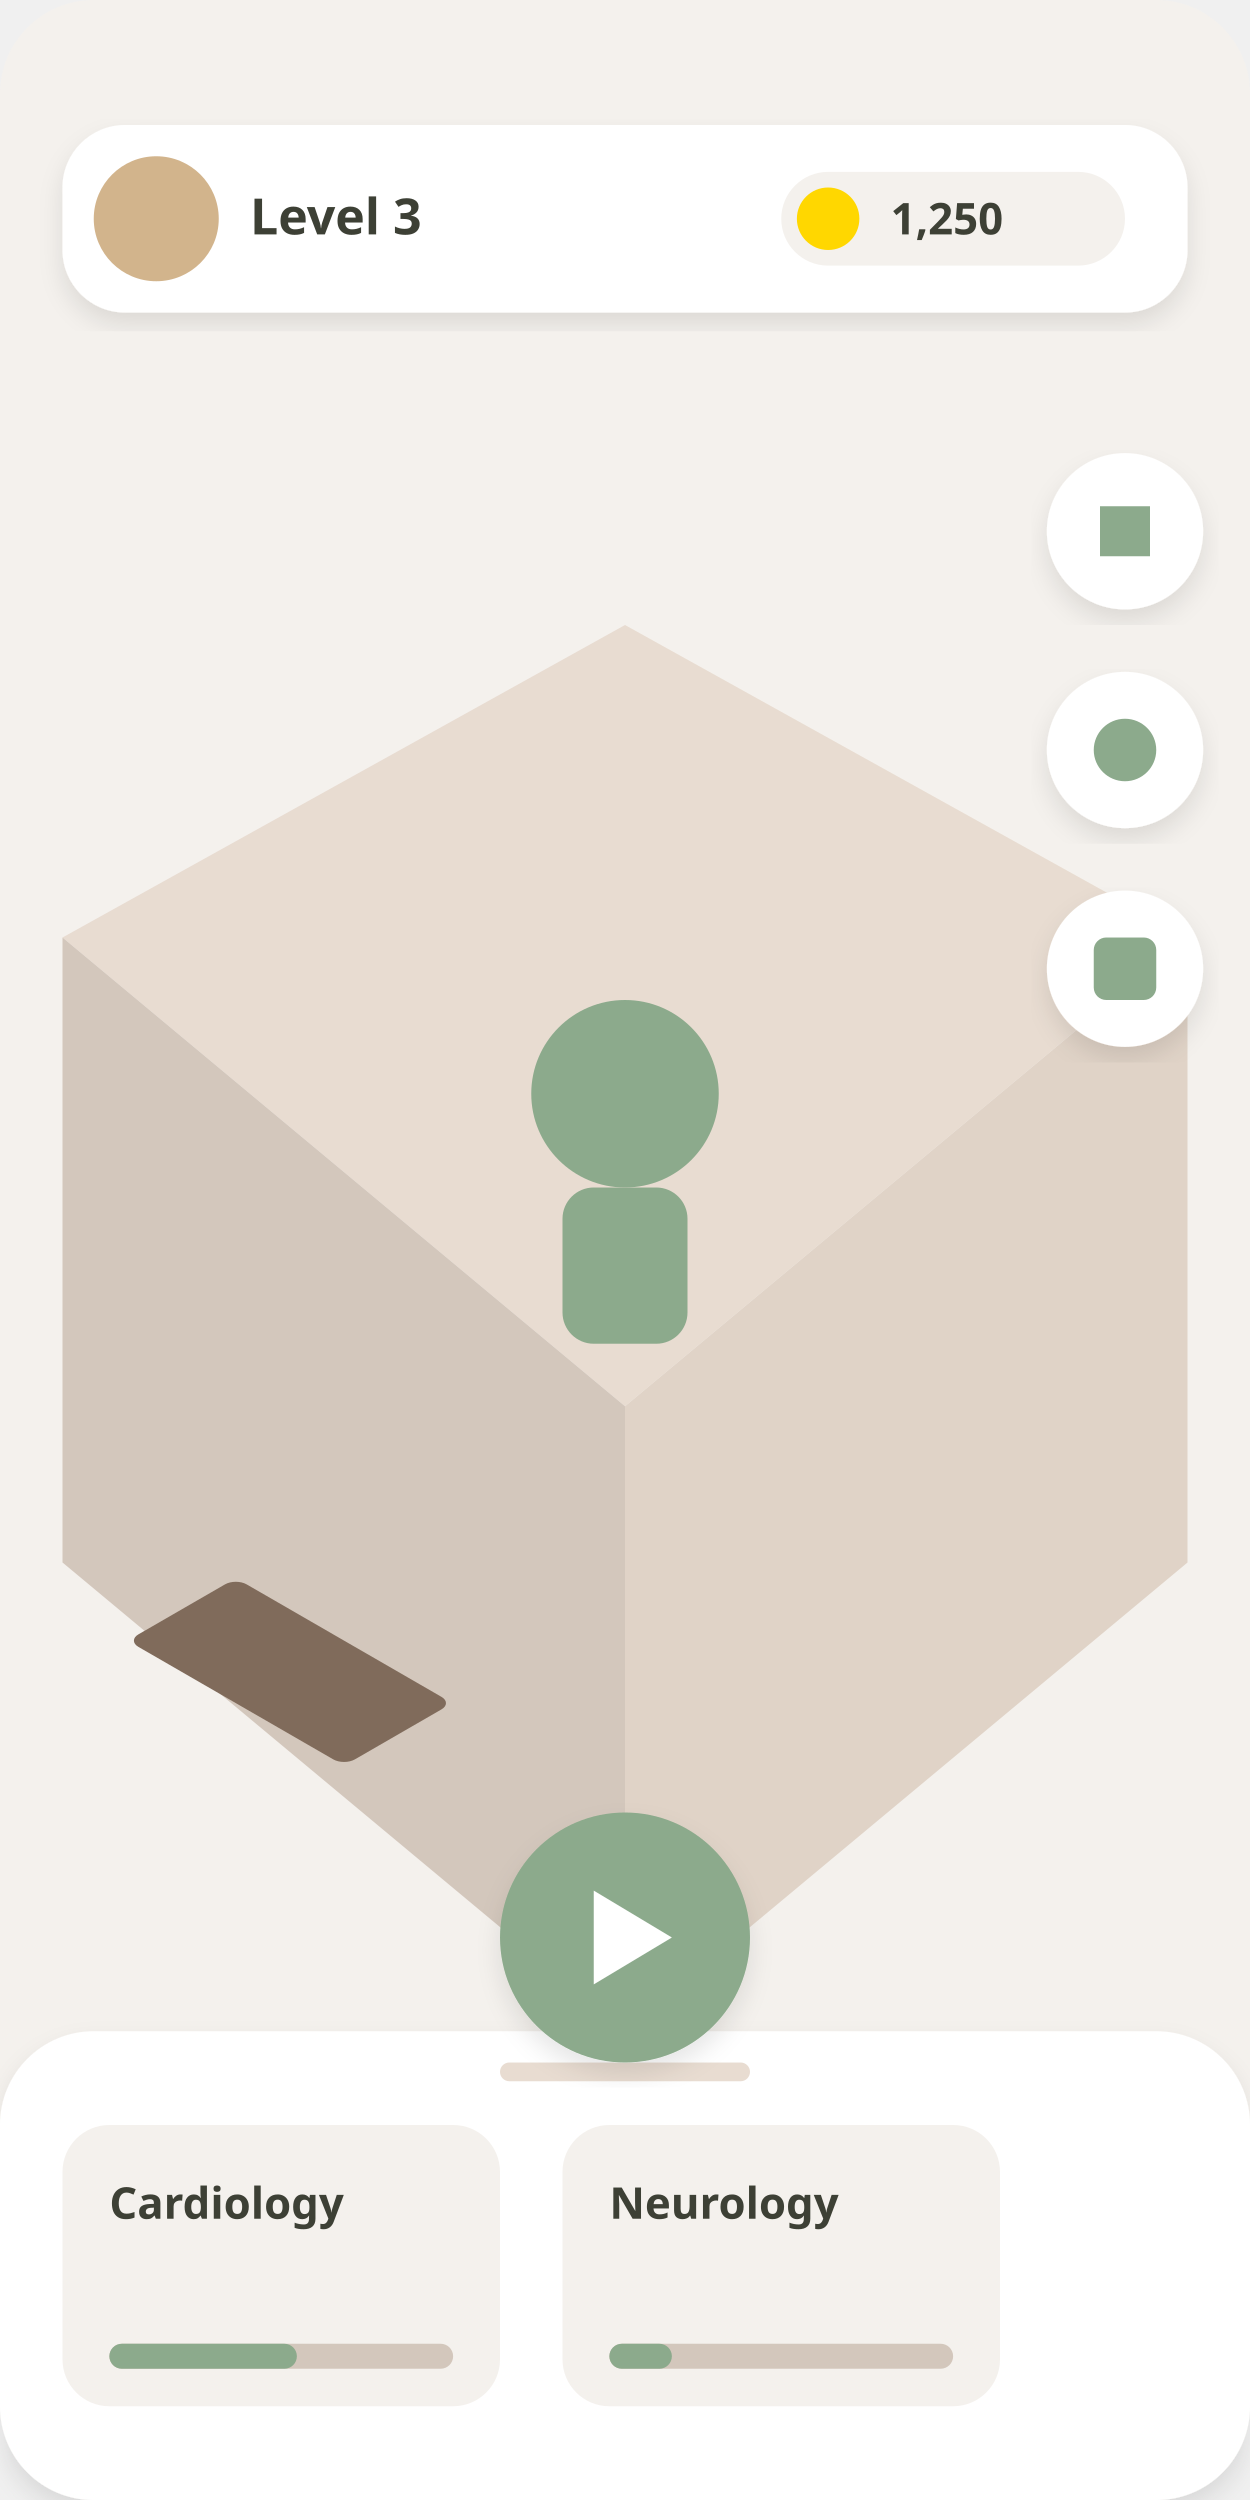
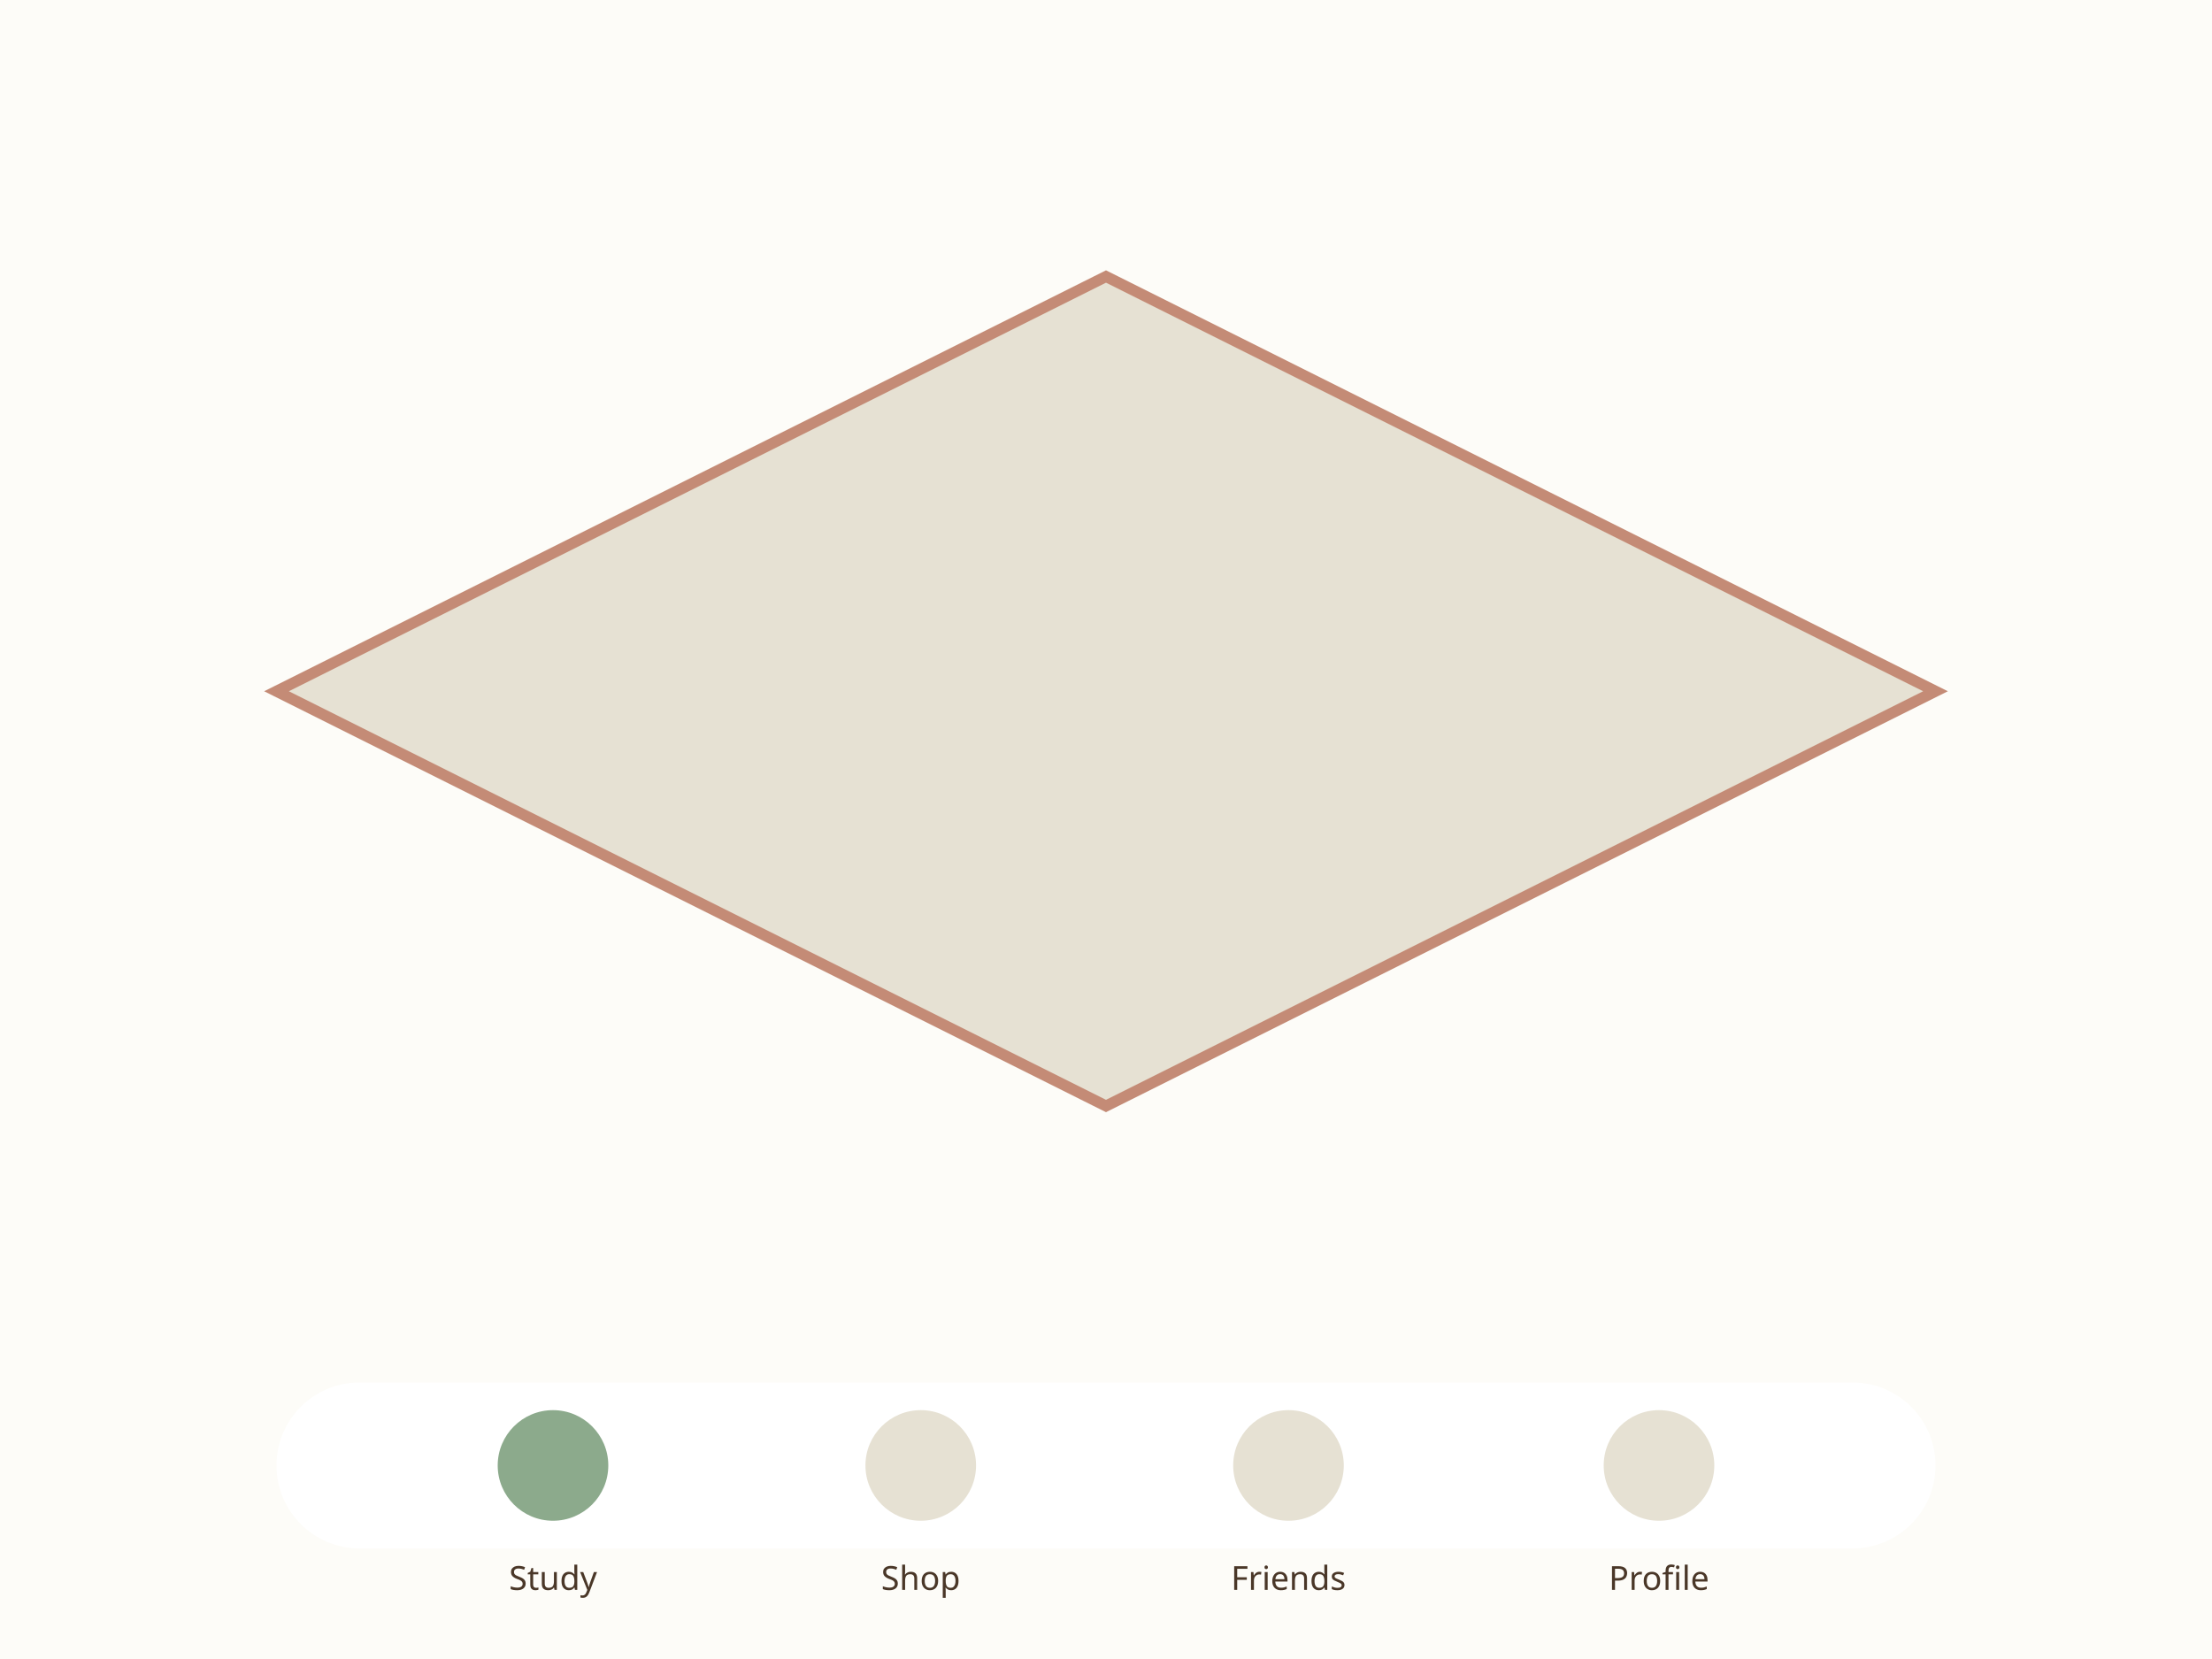
- <svg xmlns="http://www.w3.org/2000/svg" width="400" height="800">
-   <defs>
-     <filter id="shadow">
-       <feDropShadow dx="0" dy="4" stdDeviation="4" flood-color="#000" flood-opacity="0.1" />
-     </filter>
-   </defs>
-   <rect width="400" height="800" fill="#F4F1ED" rx="30" />
-   <polygon points="200,200 380,300 200,450 20,300" fill="#E8DCD1" />
-   <polygon points="20,300 200,450 200,650 20,500" fill="#D3C7BC" />
-   <polygon points="380,300 200,450 200,650 380,500" fill="#E0D3C7" />
-   <circle cx="200" cy="350" r="30" fill="#8CAA8C" />
-   <rect x="180" y="380" width="40" height="50" fill="#8CAA8C" rx="10" />
-   <rect x="230" y="420" width="80" height="40" fill="#806b5b" rx="4" transform="matrix(0.866 0.5 -0.866 0.5 240 180)" />
-   <rect x="20" y="40" width="360" height="60" fill="white" rx="20" filter="url(#shadow)" />
-   <circle cx="50" cy="70" r="20" fill="#D2B48C" />
-   <text x="80" y="75" font-family="sans-serif" font-weight="bold" font-size="16" fill="#3D4035">Level 3</text>
-   <rect x="250" y="55" width="110" height="30" fill="#F4F1ED" rx="15" />
-   <circle cx="265" cy="70" r="10" fill="#FFD700" />
-   <text x="285" y="75" font-family="sans-serif" font-weight="bold" font-size="14" fill="#3D4035">1,250</text>
-   <g transform="translate(340, 150)">
-     <circle cx="20" cy="20" r="25" fill="white" filter="url(#shadow)" />
-     <path d="M12 12h16v16h-16z" fill="#8CAA8C" />
-   </g>
-   <g transform="translate(340, 220)">
-     <circle cx="20" cy="20" r="25" fill="white" filter="url(#shadow)" />
-     <circle cx="20" cy="20" r="10" fill="#8CAA8C" />
-   </g>
-   <g transform="translate(340, 290)">
-     <circle cx="20" cy="20" r="25" fill="white" filter="url(#shadow)" />
-     <rect x="10" y="10" width="20" height="20" fill="#8CAA8C" rx="4" />
-   </g>
-   <rect x="0" y="650" width="400" height="150" fill="white" rx="30" filter="url(#shadow)" />
-   <rect x="160" y="660" width="80" height="6" fill="#E8DCD1" rx="3" />
-   <g transform="translate(20, 680)">
-     <rect x="0" y="0" width="140" height="90" fill="#F4F1ED" rx="15" />
-     <text x="15" y="30" font-family="sans-serif" font-weight="bold" font-size="14" fill="#3D4035">Cardiology</text>
-     <rect x="15" y="70" width="110" height="8" fill="#D3C7BC" rx="4" />
-     <rect x="15" y="70" width="60" height="8" fill="#8CAA8C" rx="4" />
-   </g>
-   <g transform="translate(180, 680)">
-     <rect x="0" y="0" width="140" height="90" fill="#F4F1ED" rx="15" />
-     <text x="15" y="30" font-family="sans-serif" font-weight="bold" font-size="14" fill="#3D4035">Neurology</text>
-     <rect x="15" y="70" width="110" height="8" fill="#D3C7BC" rx="4" />
-     <rect x="15" y="70" width="20" height="8" fill="#8CAA8C" rx="4" />
-   </g>
-   <circle cx="200" cy="620" r="40" fill="#8CAA8C" filter="url(#shadow)" />
-   <polygon points="190,605 215,620 190,635" fill="white" />
+ <svg xmlns="http://www.w3.org/2000/svg" viewBox="0 0 800 600">
+   <rect width="800" height="600" fill="#FDFCF8" />
+   <polygon points="400,100 700,250 400,400 100,250" fill="#E6E1D3" stroke="#C48B76" stroke-width="4" />
+   <rect x="100" y="500" width="600" height="60" rx="30" fill="#ffffff" shadow="true" />
+   <circle cx="200" cy="530" r="20" fill="#8CAA8C" />
+   <circle cx="333" cy="530" r="20" fill="#E6E1D3" />
+   <circle cx="466" cy="530" r="20" fill="#E6E1D3" />
+   <circle cx="600" cy="530" r="20" fill="#E6E1D3" />
+   <text x="200" y="575" font-family="sans-serif" font-size="12" text-anchor="middle" fill="#4A3728">Study</text>
+   <text x="333" y="575" font-family="sans-serif" font-size="12" text-anchor="middle" fill="#4A3728">Shop</text>
+   <text x="466" y="575" font-family="sans-serif" font-size="12" text-anchor="middle" fill="#4A3728">Friends</text>
+   <text x="600" y="575" font-family="sans-serif" font-size="12" text-anchor="middle" fill="#4A3728">Profile</text>
</svg>
